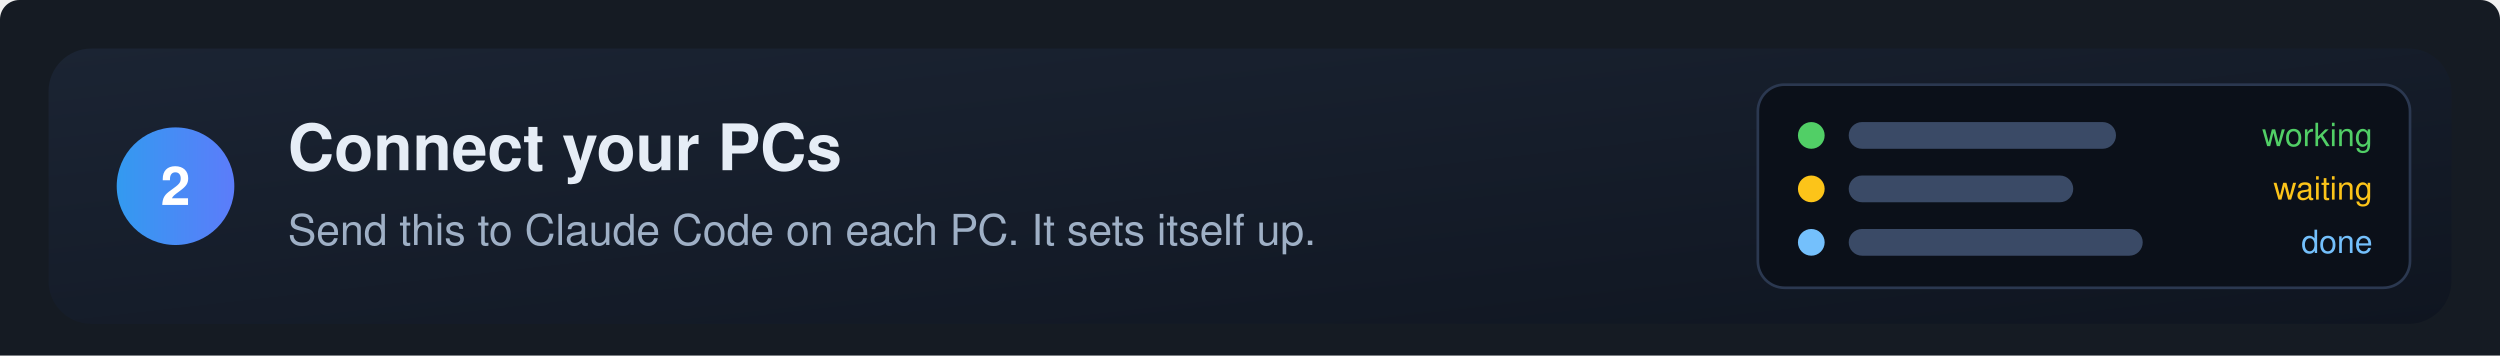
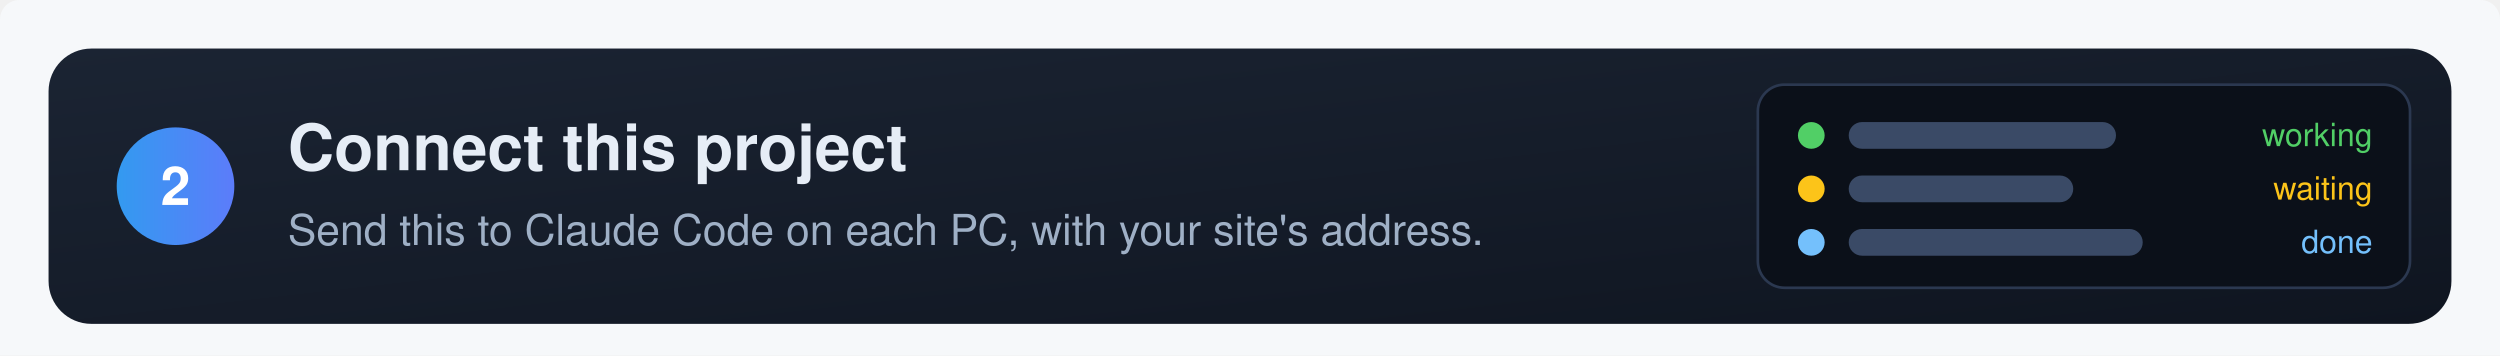
- <svg xmlns="http://www.w3.org/2000/svg" viewBox="0 0 900 128" width="900" height="128" role="img" aria-label="Step 2: Connect your PCs. Send this to Claude Code on each PC. It sets itself up.">
-   <path d="M0 128V7A7 7 0 0 1 7 0H893A7 7 0 0 1 900 7V128z" fill="#151b23" />
+ <svg xmlns="http://www.w3.org/2000/svg" viewBox="0 0 900 128" width="900" height="128" role="img" aria-label="Step 2: Connect this project. Send this to Claude Code on each PC, with your site's address.">
+   <path d="M0 128V7A7 7 0 0 1 7 0H893A7 7 0 0 1 900 7V128z" fill="#f6f8fa" />
  <g transform="translate(17,17) scale(0.96222)">
    <defs>
      <linearGradient id="bg" x1="0" y1="0" x2="1" y2="1">
        <stop offset="0" stop-color="#1b2433" />
        <stop offset="1" stop-color="#0f1520" />
      </linearGradient>
      <linearGradient id="accent" x1="0" y1="0" x2="1" y2="0">
        <stop offset="0" stop-color="#339af0" />
        <stop offset="1" stop-color="#5c7cfa" />
      </linearGradient>
      <style>
      text{font-family:-apple-system,'Segoe UI',Helvetica,Arial,sans-serif;fill:#e6edf6}
      .m{font-family:'Cascadia Code',Consolas,Menlo,monospace;font-size:13px;fill:#8fd0ff}
    </style>
    </defs>
    <rect x=".5" y=".5" width="899" height="103" rx="16" fill="url(#bg)" />
    <circle cx="48" cy="52" r="22" fill="url(#accent)" />
    <text x="48" y="59" text-anchor="middle" style="font-size:20px;font-weight:700;fill:#fff">2</text>
-     <text x="90" y="46" style="font-size:24px;font-weight:700">Connect your PCs</text>
-     <text x="90" y="74" style="font-size:16px;fill:#9fb0c6">Send this to Claude Code on each PC. It sets itself up.</text>
+     <text x="90" y="46" style="font-size:24px;font-weight:700">Connect this project</text>
+     <text x="90" y="74" style="font-size:16px;fill:#9fb0c6">Send this to Claude Code on each PC, with your site's address.</text>
    <rect x="640" y="14" width="244" height="76" rx="10" fill="#0b1019" stroke="#2b3850" />
    <circle cx="660" cy="33" r="5" fill="#51cf66" />
    <rect x="674" y="28" width="100" height="10" rx="5" fill="#3a4a66" />
    <text x="870" y="37" text-anchor="end" style="font-size:12px;fill:#51cf66">working</text>
    <circle cx="660" cy="53" r="5" fill="#fcc419" />
    <rect x="674" y="48" width="84" height="10" rx="5" fill="#3a4a66" />
    <text x="870" y="57" text-anchor="end" style="font-size:12px;fill:#fcc419">waiting</text>
    <circle cx="660" cy="73" r="5" fill="#74c0fc" />
    <rect x="674" y="68" width="110" height="10" rx="5" fill="#3a4a66" />
    <text x="870" y="77" text-anchor="end" style="font-size:12px;fill:#74c0fc">done</text>
  </g>
</svg>
